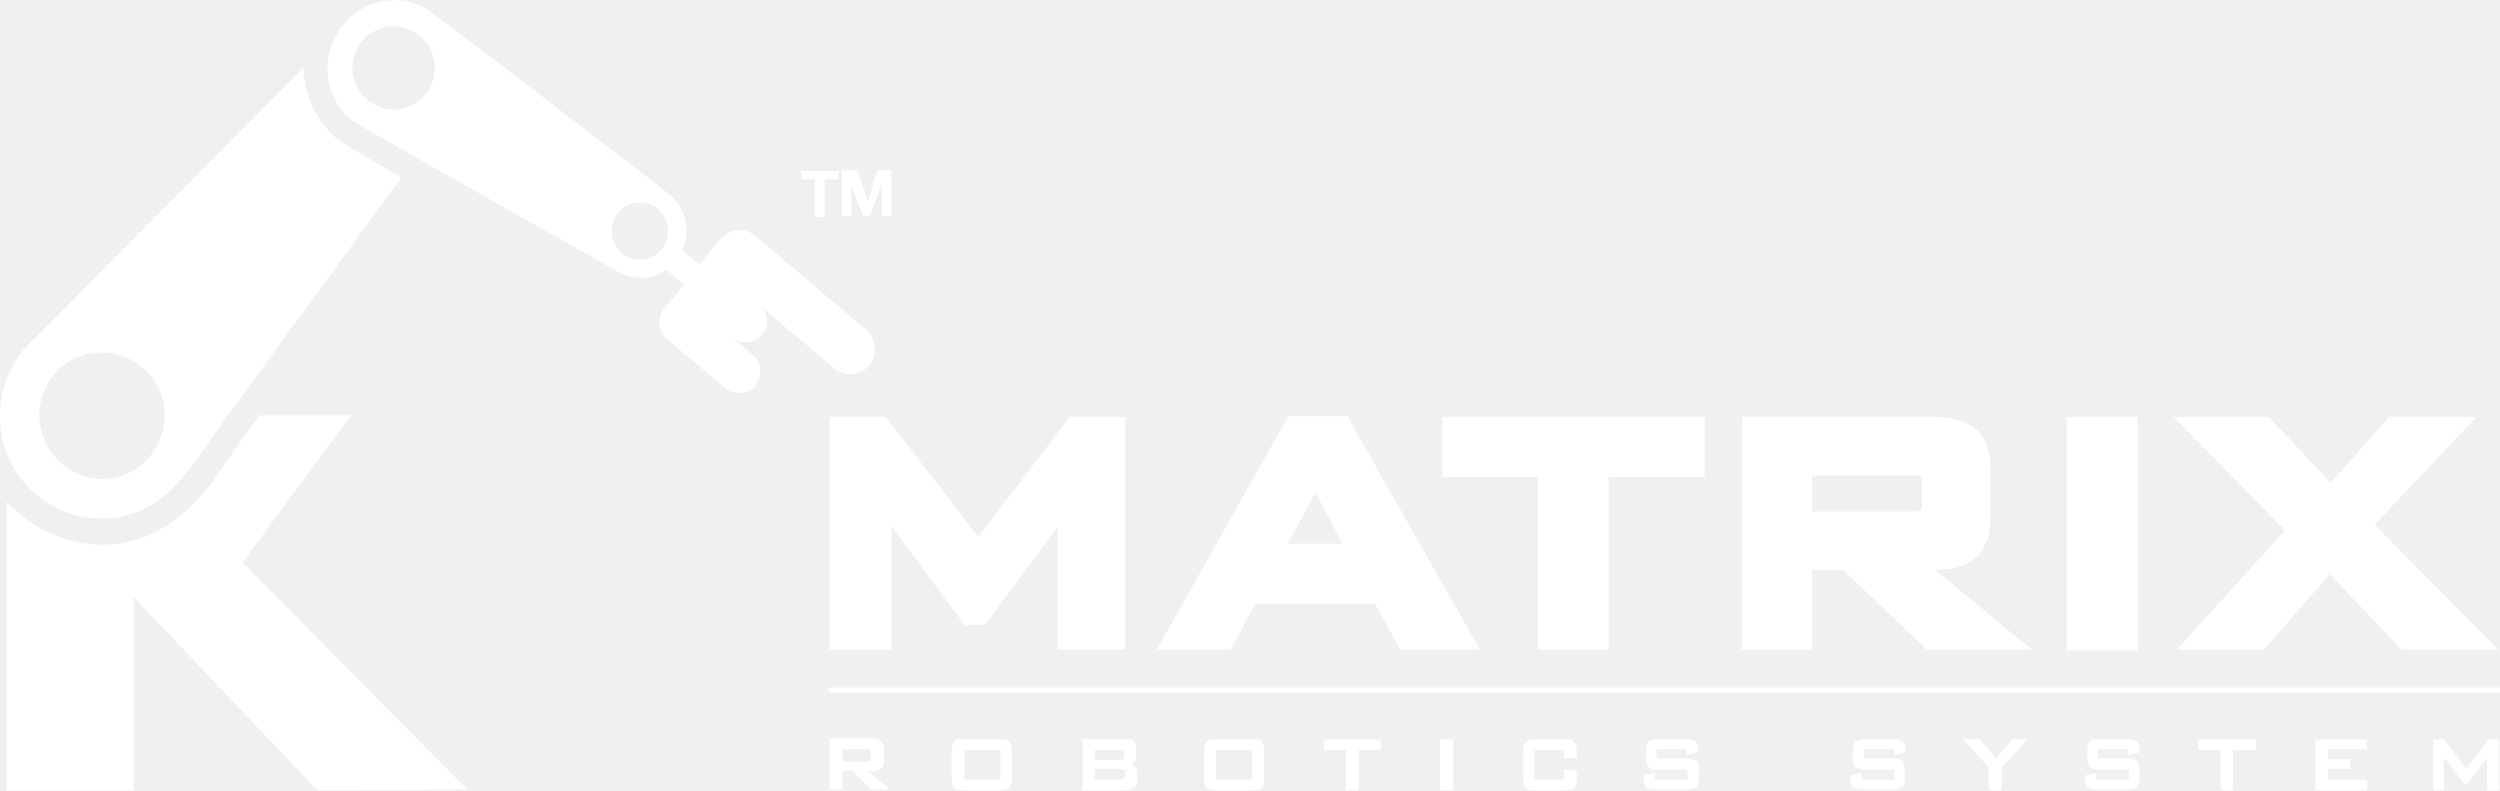
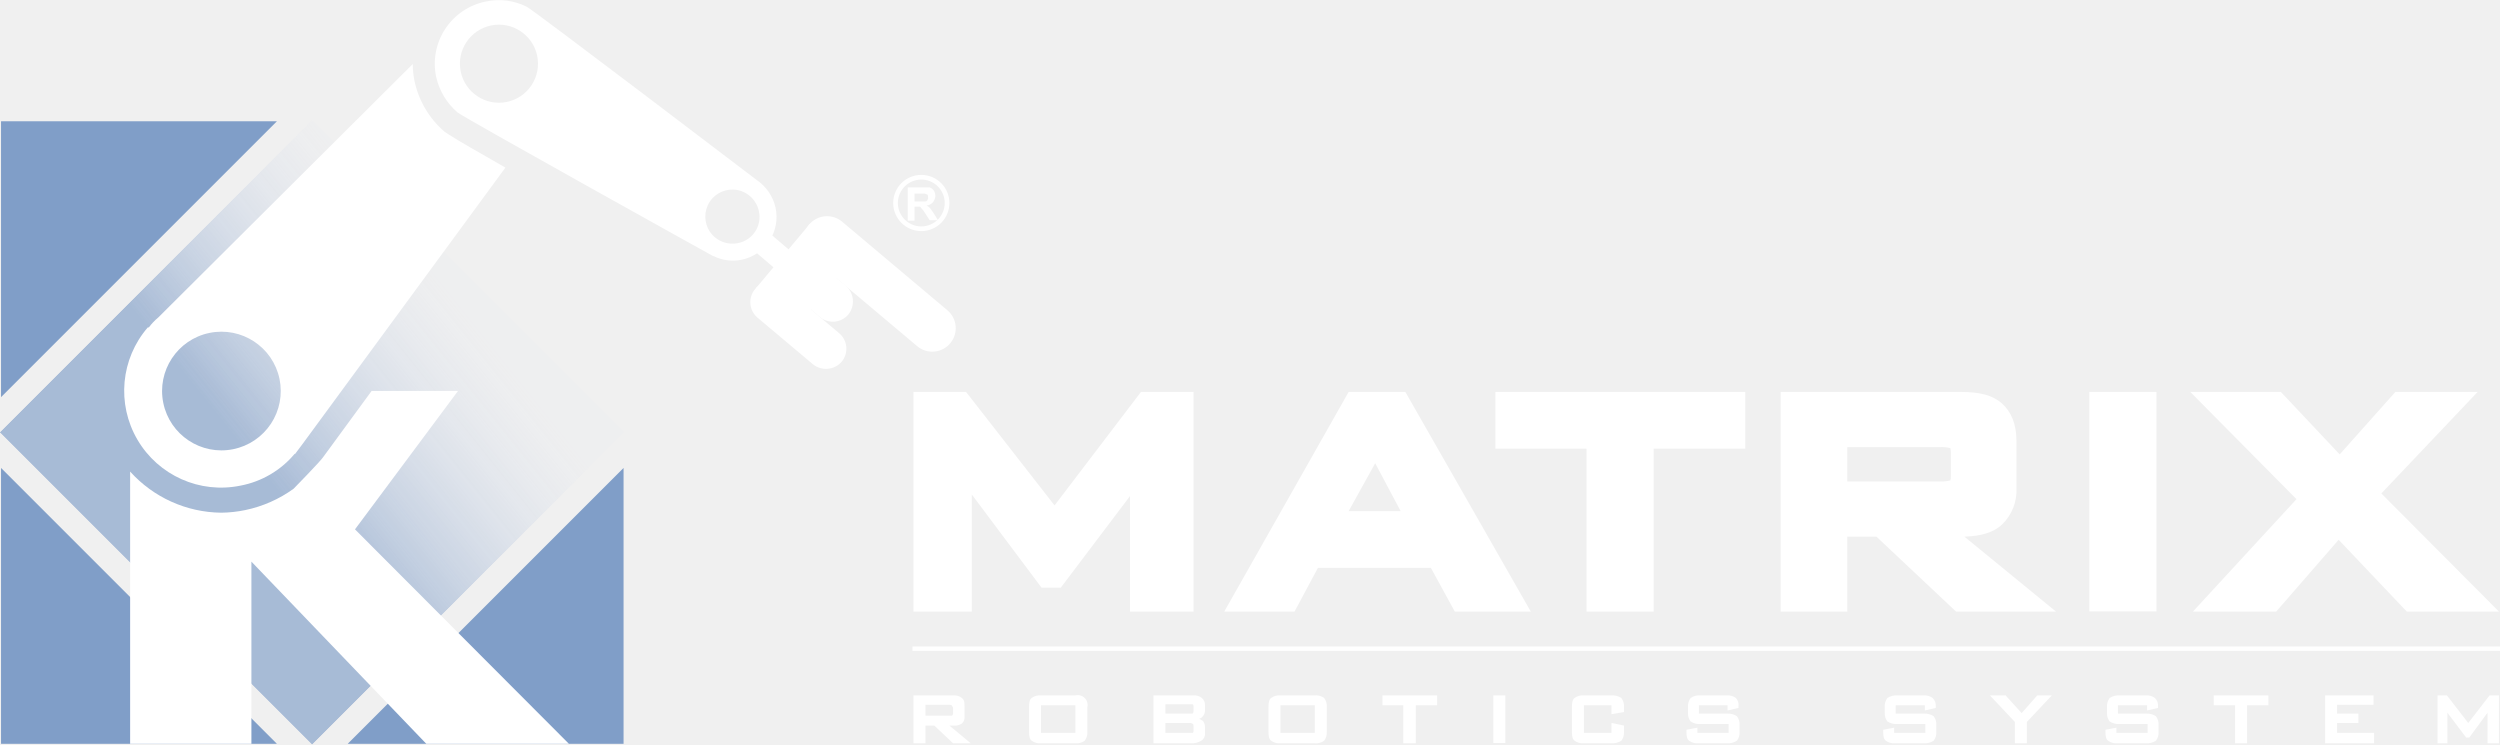
- <svg xmlns="http://www.w3.org/2000/svg" width="155" height="49" fill="none">
-   <g clip-path="url(#clip0)" fill="#fff">
-     <path d="M21.754 25.749h-5.653c-.706.969-1.413 1.887-2.07 2.906-.655.97-1.362 1.938-2.22 2.754-1.817 1.784-4.24 2.702-6.763 2.243a7.79 7.79 0 01-2.574-.918 5.401 5.401 0 01-1.11-.764c-.152-.153-.96-.714-.96-.918V49h7.874V37.017L19.685 49l9.287-.051-13.93-14.073 6.712-9.127zM53.703 20.446l-6.864-5.813c-.656-.56-1.565-.458-2.12.153h-.05l-1.313 1.632-1.06-.918c.253-.56.354-1.172.202-1.784a2.907 2.907 0 00-1.211-1.836S26.75.663 26.297.459C25.489.05 24.53-.102 23.622.102c-2.221.459-3.685 2.702-3.23 4.997.201.968.706 1.784 1.413 2.345.403.357 16.605 9.433 16.655 9.484.556.255 1.212.357 1.868.255a3.623 3.623 0 001.01-.46l1.06.919-1.162 1.427-.05.051a1.371 1.371 0 00.151 1.887l3.634 3.06a1.338 1.338 0 001.868-.154c.454-.56.404-1.427-.152-1.886l-1.918-1.632.606.51a1.338 1.338 0 001.867-.153c.455-.51.404-1.326-.1-1.785l4.592 3.876c.657.56 1.616.459 2.17-.204.506-.663.455-1.632-.201-2.193zM24.933 6.73c-1.362.306-2.725-.612-3.027-1.988-.303-1.377.605-2.754 1.968-3.06 1.363-.306 2.725.612 3.028 1.989a2.573 2.573 0 01-1.968 3.06zm15.092 9.331c-.959.204-1.867-.408-2.07-1.377a1.754 1.754 0 011.363-2.09c.96-.204 1.868.408 2.07 1.377.202.917-.404 1.886-1.363 2.09z" />
-     <path d="M7.571 32.02c1.766-.357 3.13-1.58 4.19-2.957.807-1.07 1.564-2.192 2.371-3.314 1.666-2.244 3.281-4.538 4.947-6.782 1.514-2.04 2.977-4.079 4.492-6.17.454-.611.858-1.172 1.312-1.784-1.716-1.02-3.079-1.784-3.685-2.192-.1-.051-.201-.153-.302-.204a5.89 5.89 0 01-1.969-3.366c-.05-.357-.1-.713-.1-1.07L2.22 20.905a4.055 4.055 0 00-.656.663l-.05.05C.302 23.047-.253 25.036.1 27.024c.707 3.468 4.038 5.711 7.47 4.997zM5.552 21.925c2.12-.408 4.139.968 4.593 3.059.404 2.141-.959 4.181-3.028 4.64-2.12.408-4.139-.969-4.593-3.06-.455-2.14.908-4.231 3.028-4.64zM60.668 33.295l-5.754-7.444h-3.482v14.43h3.835v-7.649l4.543 6.119h1.262l4.492-6.068v7.597h4.189V25.85h-3.432l-5.653 7.445zM79.848 25.85l-8.126 14.43h4.593l1.514-2.855h7.42l1.564 2.856h4.946L83.532 25.8h-3.684v.05zm3.381 7.853h-3.381l1.716-3.161 1.665 3.161zM89.438 29.573h5.905V40.28h4.39V29.573h5.957V25.85H89.438v3.722zM122.496 34.57c.606-.561.909-1.377.909-2.448v-3.06c0-1.12-.303-1.937-.909-2.447-.605-.51-1.463-.764-2.675-.764h-11.81v14.43h4.34v-4.947h1.918l5.199 4.946h6.511l-6.006-4.946c1.16 0 1.968-.255 2.523-.764zm-10.145-5.1h6.107c.505 0 .657.052.657.052s.05.102.05.255v1.58c0 .204-.05.255-.05.255-.051 0-.202.102-.657.102h-6.107v-2.243zM132.541 25.85h-4.392v14.481h4.392v-14.48zM147.227 32.53l6.309-6.68h-5.4l-3.634 4.08-3.836-4.08h-5.905l6.914 7.037-6.712 7.393h5.4l4.088-4.69 4.442 4.69h6.006l-7.672-7.75zM54.056 47.827c.253 0 .454-.051.555-.153a.683.683 0 00.202-.51v-.714c0-.204-.05-.408-.202-.51-.1-.102-.302-.153-.555-.153h-2.624v3.161h.807v-1.172h.606l1.16 1.172h1.162l-1.414-1.172h.303v.05zM52.24 46.45h1.514c.152 0 .202 0 .202.05.05.052.05.103.05.154v.357c0 .05 0 .102-.05.153 0 0-.1.05-.202.05H52.24v-.764zM61.98 45.838h-2.22c-.303 0-.505.05-.606.153-.1.102-.151.306-.151.612v1.631c0 .306.05.51.151.612.101.102.303.153.606.153h2.22c.304 0 .506-.05.607-.153.1-.102.15-.306.15-.612v-1.631c0-.306-.05-.51-.15-.612-.051-.102-.253-.153-.606-.153zm.051 2.498h-2.22v-1.835h2.22v1.835zM70.107 47.367c.1-.05.151-.05.202-.152.1-.102.151-.204.151-.408v-.357c0-.204-.05-.357-.151-.46-.101-.101-.303-.152-.555-.152h-2.625v3.161h2.423c.302 0 .555-.05.706-.153.152-.102.252-.255.252-.51v-.408a.582.582 0 00-.15-.407c-.102-.052-.152-.102-.253-.154zm-2.221.306h1.565c.151 0 .202.051.252.051.05.051.05.102.05.153v.255c0 .102 0 .153-.05.153 0 0-.101.051-.252.051h-1.565v-.663zm1.817-.764c0 .05 0 .102-.05.153-.051 0-.101.05-.202.05h-1.565v-.611h1.565c.151 0 .202 0 .202.05.05 0 .05.052.05.154v.204zM77.626 45.838h-2.22c-.303 0-.505.05-.606.153-.101.102-.152.306-.152.612v1.631c0 .306.05.51.152.612.1.102.303.153.606.153h2.22c.303 0 .505-.05.606-.153.1-.102.151-.306.151-.612v-1.631c0-.306-.05-.51-.151-.612-.101-.102-.303-.153-.606-.153zm0 2.498h-2.22v-1.835h2.22v1.835zM82.068 46.5h1.363V49h.808v-2.5H85.6v-.662h-3.533v.663zM90.094 45.838h-.808v3.161h.808v-3.161zM97.008 45.838H95.19c-.303 0-.505.05-.606.153-.1.102-.151.306-.151.612v1.631c0 .306.05.51.151.612.1.102.303.153.606.153h1.817c.303 0 .504-.05.605-.153.101-.102.152-.306.152-.612v-.408l-.808-.153v.663H95.14v-1.835h1.817v.56l.808-.101v-.306c0-.306-.05-.51-.152-.612-.1-.153-.302-.204-.605-.204zM104.528 47.01h-1.817v-.56h1.867v.357l.707-.153v-.102c0-.255-.051-.46-.151-.561-.101-.102-.303-.153-.606-.153h-1.716c-.303 0-.505.05-.606.153-.101.102-.151.306-.151.612v.357c0 .306.05.51.151.611.101.102.303.154.606.154h1.817v.611h-2.019v-.408l-.707.153v.102c0 .306.051.51.152.612.101.102.303.153.605.153h1.868c.303 0 .505-.05.656-.153.101-.102.151-.306.151-.612v-.407c0-.307-.05-.51-.151-.612-.151-.051-.353-.153-.656-.153zM117.399 47.01h-1.817v-.56h1.867v.357l.707-.153v-.102c0-.255-.051-.46-.202-.561-.101-.102-.303-.153-.606-.153h-1.716c-.303 0-.505.05-.606.153-.1.102-.151.306-.151.612v.357c0 .306.051.51.151.611.101.102.303.154.606.154h1.817v.611h-2.019v-.408l-.706.153v.102c0 .306.05.51.151.612.101.102.303.153.606.153h1.867c.303 0 .505-.05.606-.153.101-.102.151-.306.151-.612v-.407c0-.307-.05-.51-.151-.612-.051-.051-.253-.153-.555-.153zM123.758 47.01l-1.01-1.172h-1.06l1.616 1.733V49h.807v-1.428l1.615-1.733h-.959l-1.009 1.173zM131.884 47.01h-1.817v-.56h1.868v.357l.706-.153v-.102c0-.255-.05-.46-.151-.561-.101-.102-.303-.153-.606-.153h-1.716c-.303 0-.504.05-.605.153-.101.102-.152.306-.152.612v.357c0 .306.051.51.152.611.101.102.302.154.605.154h1.817v.611h-2.019v-.408l-.706.153v.102c0 .306.05.51.151.612.101.102.303.153.606.153h1.867c.303 0 .505-.05.606-.153.101-.102.151-.306.151-.612v-.407c0-.307-.05-.51-.151-.612-.101-.051-.303-.153-.606-.153zM136.275 46.5h1.414V49h.757v-2.5h1.413v-.662h-3.584v.663zM144.351 47.673h1.362v-.611h-1.362v-.612h2.372v-.612h-3.18v3.161h3.23v-.663h-2.422v-.663zM154.293 45.838l-1.362 1.835-1.414-1.835h-.656v3.161h.656v-1.937-.102c0 .05.051.102.101.102l1.161 1.53h.202l1.161-1.53c0-.051.051-.051.051-.102v2.039h.757v-3.161h-.657zM155 42.626H51.38v.306H155v-.306zM50.523 11.115h-.858v-.51h2.322v.51h-.858v2.346h-.606v-2.346zM52.29 10.555h.857l.657 1.937.605-1.937h.858v2.855h-.605v-2.04l-.707 2.04h-.454l-.707-1.989v1.989h-.605v-2.855h.1z" />
+ <svg xmlns="http://www.w3.org/2000/svg" id="圖層_1" data-name="圖層 1" viewBox="0 0 480.3 143.1">
+   <defs>
+     <style>.cls-1{fill:url(#未命名漸層_17);}.cls-2{fill:#809ec8;}.cls-3{mask:url(#mask);}.cls-4{opacity:0.65;fill:url(#未命名漸層_14);}.cls-5{fill:#fff;}</style>
+     <linearGradient id="未命名漸層_17" x1="878.84" y1="298.2" x2="840.22" y2="329.1" gradientTransform="translate(-313.4 -745.1) rotate(45)" gradientUnits="userSpaceOnUse">
+       <stop offset="0" stop-color="#231815" />
+       <stop offset="1" stop-color="#fff" />
+     </linearGradient>
+     <mask id="mask" x="0" y="23.07" width="120" height="120.01" maskUnits="userSpaceOnUse">
+       <rect class="cls-1" x="17.6" y="40.6" width="84.9" height="84.86" transform="translate(-41.2 66.8) rotate(-45)" />
+     </mask>
+     <linearGradient id="未命名漸層_14" x1="878.84" y1="298.2" x2="840.22" y2="329.1" gradientTransform="translate(-313.4 -745.1) rotate(45)" gradientUnits="userSpaceOnUse">
+       <stop offset="0" stop-color="#dae1ef" />
+       <stop offset="1" stop-color="#809ec8" />
+     </linearGradient>
+   </defs>
+   <polygon class="cls-2" points="0.2 76.3 0.2 23.3 53.2 23.3 0.2 76.3" />
+   <polygon class="cls-2" points="0.2 89.9 0.2 142.9 53.2 142.9 0.2 89.9" />
+   <polygon class="cls-2" points="119.8 89.9 119.8 142.9 66.8 142.9 119.8 89.9" />
+   <g class="cls-3">
+     <rect class="cls-4" x="17.6" y="40.6" width="84.9" height="84.86" transform="translate(-41.2 66.8) rotate(-45)" />
  </g>
-   <defs>
-     <clipPath id="clip0">
-       <path fill="#fff" d="M0 0h155v49H0z" />
-     </clipPath>
-   </defs>
+   <path class="cls-5" d="M68.2,101.7,88,75.1H71.4L62.1,87.8c-.5.8-5.7,6.1-5.7,6.1A24.3,24.3,0,0,1,47.1,98a24,24,0,0,1-4.6.5A23.9,23.9,0,0,1,25,90.6v52.3H48.3v-35l33.6,35h27.4Z" />
+   <rect class="cls-5" x="149.7" y="42.6" width="4.5" height="17.26" transform="translate(14.5 133.8) rotate(-49.6)" />
+   <path class="cls-5" d="M149,39.9a8.7,8.7,0,0,0-3.6-5.3S102.6,2,101.2,1.3h0a11.9,11.9,0,0,0-7.9-1,12.2,12.2,0,0,0-9.5,14.5,12.6,12.6,0,0,0,4.1,6.8h0c1.2,1,48.9,27.5,49.1,27.6h.1a8.3,8.3,0,0,0,5.4.7A8.4,8.4,0,0,0,149,39.9ZM97.3,19.6a7.5,7.5,0,1,1,5.9-8.9A7.5,7.5,0,0,1,97.3,19.6Zm44.5,27.1a5.2,5.2,0,1,1,4-6.1A5.1,5.1,0,0,1,141.8,46.7Z" />
+   <path class="cls-5" d="M182.6,65.9a4.5,4.5,0,0,1-6.4.6L156,49.5a4.5,4.5,0,0,1-.6-6.3h0a4.5,4.5,0,0,1,6.4-.6l20.2,17a4.5,4.5,0,0,1,.6,6.3Z" />
+   <path class="cls-5" d="M163,60.4a3.9,3.9,0,0,1-5.5.5l-7-5.9a3.9,3.9,0,0,1-.5-5.4h0a3.9,3.9,0,0,1,5.5-.5l7,5.8a4,4,0,0,1,.5,5.5Z" />
+   <path class="cls-5" d="M161.7,69.5a4,4,0,0,1-5.5.5l-10.7-9a3.9,3.9,0,0,1-.4-5.5h0a3.9,3.9,0,0,1,5.4-.5l10.7,9a3.9,3.9,0,0,1,.5,5.5Z" />
+   <polygon class="cls-5" points="155.6 43 145.2 55.4 153.5 62.4 163.2 50.1 155.6 43" />
+   <path class="cls-5" d="M86.3,25.9h0l-.9-.6a17.7,17.7,0,0,1-5.8-9.9,16.3,16.3,0,0,1-.3-3.1L30.4,61a10.9,10.9,0,0,0-1.8,1.9h-.2A18.6,18.6,0,0,0,46.2,93.3a17.9,17.9,0,0,0,10.4-6.1h.1l1.5-2L97.1,32.2C92,29.3,88,27,86.3,25.9ZM44.8,86.3a11.4,11.4,0,1,1,8.9-13.5A11.4,11.4,0,0,1,44.8,86.3Z" />
+   <polygon class="cls-5" points="202.6 97.1 185.6 75.3 175.5 75.3 175.5 117.5 186.7 117.5 186.7 95 200.1 112.9 203.8 112.9 217.1 95.3 217.1 117.5 229.3 117.5 229.3 75.3 219.2 75.3 202.6 97.1" />
+   <path class="cls-5" d="M259.1,75.3l-23.9,42.2h13.5l4.5-8.4h21.7l4.6,8.4h14.6L270,75.3Zm10,22.9h-10l5.1-9.2Z" />
+   <polygon class="cls-5" points="287.3 86.2 304.8 86.2 304.8 117.5 317.7 117.5 317.7 86.2 335.3 86.2 335.3 75.3 287.3 75.3 287.3 86.2" />
+   <path class="cls-5" d="M384.6,100.8a9.1,9.1,0,0,0,2.8-7.1v-9c0-3.2-1-5.6-2.8-7.2s-4.3-2.2-7.9-2.2H342.1v42.2h12.8V103.1h5.6l15.3,14.4H395l-17.6-14.4c3.2-.1,5.6-.8,7.2-2.3M354.9,85.9h17.9a5.9,5.9,0,0,1,1.9.2,3.8,3.8,0,0,1,.1.8v4.6a2,2,0,0,1-.1.8,6.7,6.7,0,0,1-1.9.2H354.9Z" />
+   <rect class="cls-5" x="401.4" y="75.3" width="12.9" height="42.16" />
+   <polygon class="cls-5" points="457.5 94.8 476 75.3 460.2 75.3 449.5 87.3 438.2 75.3 420.8 75.3 441.2 95.9 421.3 117.5 437.3 117.5 449.3 103.7 462.4 117.5 480.1 117.5 457.5 94.8" />
+   <path class="cls-5" d="M183.2,139.4a2.4,2.4,0,0,0,1.6-.4,1.6,1.6,0,0,0,.5-1.4v-2.1c0-.7-.1-1.1-.5-1.4a2.3,2.3,0,0,0-1.6-.5h-7.7v9.2h2.3v-3.4h1.7l3.6,3.4h3.4l-4.1-3.4Zm-5.4-4h4.5c.4,0,.6.1.6.2s.2.2.2.4v1.1a.5.5,0,0,1-.2.4h-5.1Z" />
+   <path class="cls-5" d="M206.6,133.6H200a2.6,2.6,0,0,0-1.8.5c-.4.3-.5.9-.5,1.8v4.7c0,.8.1,1.4.5,1.7a2.6,2.6,0,0,0,1.8.5h6.6a2.6,2.6,0,0,0,1.8-.5,2.5,2.5,0,0,0,.5-1.7v-4.7a1.9,1.9,0,0,0-2.3-2.3m0,7.2H200v-5.3h6.6Z" />
+   <path class="cls-5" d="M230.4,138.1c.2-.1.5-.2.6-.4a1.6,1.6,0,0,0,.5-1.1v-1.1a1.7,1.7,0,0,0-.6-1.4,2.2,2.2,0,0,0-1.6-.5h-7.7v9.2h7.2a3.4,3.4,0,0,0,2-.5,1.5,1.5,0,0,0,.7-1.4v-1.1a1.8,1.8,0,0,0-.4-1.3l-.7-.4m-6.5.8h4.6a1,1,0,0,1,.7.2c.1.1.1.2.1.5v.7a.7.7,0,0,1-.1.5h-5.3Zm5.4-2.2a.5.5,0,0,1-.2.4h-5.2v-1.8h5.2c.1,0,.2.2.2.4Z" />
+   <path class="cls-5" d="M252.5,133.6H246a2.6,2.6,0,0,0-1.8.5c-.4.3-.5.9-.5,1.8v4.7c0,.8.1,1.4.5,1.7a2.6,2.6,0,0,0,1.8.5h6.5a2.7,2.7,0,0,0,1.9-.5,2.5,2.5,0,0,0,.5-1.7v-4.7a2.6,2.6,0,0,0-.5-1.8,2.7,2.7,0,0,0-1.9-.5m.1,7.2H246v-5.3h6.6Z" />
+   <polygon class="cls-5" points="265.6 135.5 269.6 135.5 269.6 142.8 272 142.8 272 135.5 276.1 135.5 276.1 133.6 265.6 133.6 265.6 135.5" />
+   <rect class="cls-5" x="286.9" y="133.6" width="2.3" height="9.15" />
+   <path class="cls-5" d="M309.6,133.6h-5.3a2.6,2.6,0,0,0-1.8.5c-.4.3-.5.9-.5,1.8v4.7c0,.8.1,1.4.5,1.7a2.6,2.6,0,0,0,1.8.5h5.3a3.1,3.1,0,0,0,1.9-.5,2.5,2.5,0,0,0,.5-1.7v-1.2l-2.4-.5v1.9h-5.3v-5.3h5.3v1.7l2.4-.4v-.9a2.6,2.6,0,0,0-.5-1.8,3.1,3.1,0,0,0-1.9-.5" />
+   <path class="cls-5" d="M331.8,137.1h-5.4v-1.6h5.5v1l2.1-.5v-.3a1.9,1.9,0,0,0-.5-1.6,2.6,2.6,0,0,0-1.8-.5h-5a2.9,2.9,0,0,0-1.9.5,2.6,2.6,0,0,0-.5,1.8v1a2.5,2.5,0,0,0,.5,1.7,2.9,2.9,0,0,0,1.9.5h5.4v1.7h-6v-1l-2.1.4v.4c0,.8.1,1.4.5,1.7a2.6,2.6,0,0,0,1.8.5h5.5a3.1,3.1,0,0,0,1.9-.5,2.5,2.5,0,0,0,.5-1.7v-1.3a2.5,2.5,0,0,0-.5-1.7,3.1,3.1,0,0,0-1.9-.5" />
+   <path class="cls-5" d="M369.6,137.1h-5.4v-1.6h5.6v1l2.1-.5v-.3a2,2,0,0,0-.6-1.6,2.6,2.6,0,0,0-1.8-.5h-5a3.1,3.1,0,0,0-1.9.5,2.6,2.6,0,0,0-.5,1.8v1a2.5,2.5,0,0,0,.5,1.7,3.1,3.1,0,0,0,1.9.5h5.4v1.7h-6v-1l-2.1.4v.4c0,.8.1,1.4.5,1.7a2.6,2.6,0,0,0,1.8.5h5.5a3.1,3.1,0,0,0,1.9-.5,2.5,2.5,0,0,0,.5-1.7v-1.3a2.5,2.5,0,0,0-.5-1.7,3.1,3.1,0,0,0-1.9-.5" />
+   <polygon class="cls-5" points="388.4 137 385.4 133.7 385.4 133.6 382.3 133.6 387.1 138.7 387.1 142.8 389.4 142.8 389.4 138.7 394.2 133.6 391.4 133.6 388.4 137" />
+   <path class="cls-5" d="M412.3,137.1h-5.4v-1.6h5.6v1l2.1-.5v-.3a2,2,0,0,0-.6-1.6,2.6,2.6,0,0,0-1.8-.5h-5a3.1,3.1,0,0,0-1.9.5,2.6,2.6,0,0,0-.5,1.8v1a2.5,2.5,0,0,0,.5,1.7,3.1,3.1,0,0,0,1.9.5h5.4v1.7h-6v-1l-2.1.4v.4c0,.8.1,1.4.5,1.7a2.6,2.6,0,0,0,1.8.5h5.5a3.1,3.1,0,0,0,1.9-.5,2.5,2.5,0,0,0,.5-1.7v-1.3a2.5,2.5,0,0,0-.5-1.7,3.1,3.1,0,0,0-1.9-.5" />
+   <polygon class="cls-5" points="425.3 135.5 429.4 135.5 429.4 142.8 431.7 142.8 431.7 135.5 435.8 135.5 435.8 133.6 425.3 133.6 425.3 135.5" />
+   <polygon class="cls-5" points="449 138.9 453.1 138.9 453.1 137.1 449 137.1 449 135.4 456 135.4 456 133.6 446.7 133.6 446.7 142.8 456.1 142.8 456.1 140.8 449 140.8 449 138.9" />
+   <path class="cls-5" d="M478.3,133.6l-4.1,5.3-4.1-5.3h-1.8v9.2h1.9v-5.9l.2.3,3.4,4.5h.6l3.3-4.5.3-.3a.4.4,0,0,0-.1.3v5.6h2.2v-9.2Z" />
+   <rect class="cls-5" x="175.3" y="124.2" width="305.1" height="0.85" />
+   <path class="cls-5" d="M177,33.6a5.4,5.4,0,1,0,5.4,5.4A5.4,5.4,0,0,0,177,33.6Zm0,9.9a4.5,4.5,0,1,1,4.5-4.5A4.5,4.5,0,0,1,177,43.5Z" />
+   <path class="cls-5" d="M174.4,42.4V36h4.2a1.7,1.7,0,0,1,.8.6,2,2,0,0,1,.3,1.1,2.1,2.1,0,0,1-.5,1.2,2,2,0,0,1-1.2.6,1.8,1.8,0,0,1,.7.5l.7,1,.8,1.3h-1.6l-.9-1.4a4.5,4.5,0,0,0-.7-.9c-.1-.2-.2-.3-.4-.3h-.9v2.7Zm1.3-3.7h2.1c.2,0,.3-.1.4-.3a.7.7,0,0,0,.1-.5.9.9,0,0,0-.1-.5l-.5-.2h-2Z" />
</svg>
